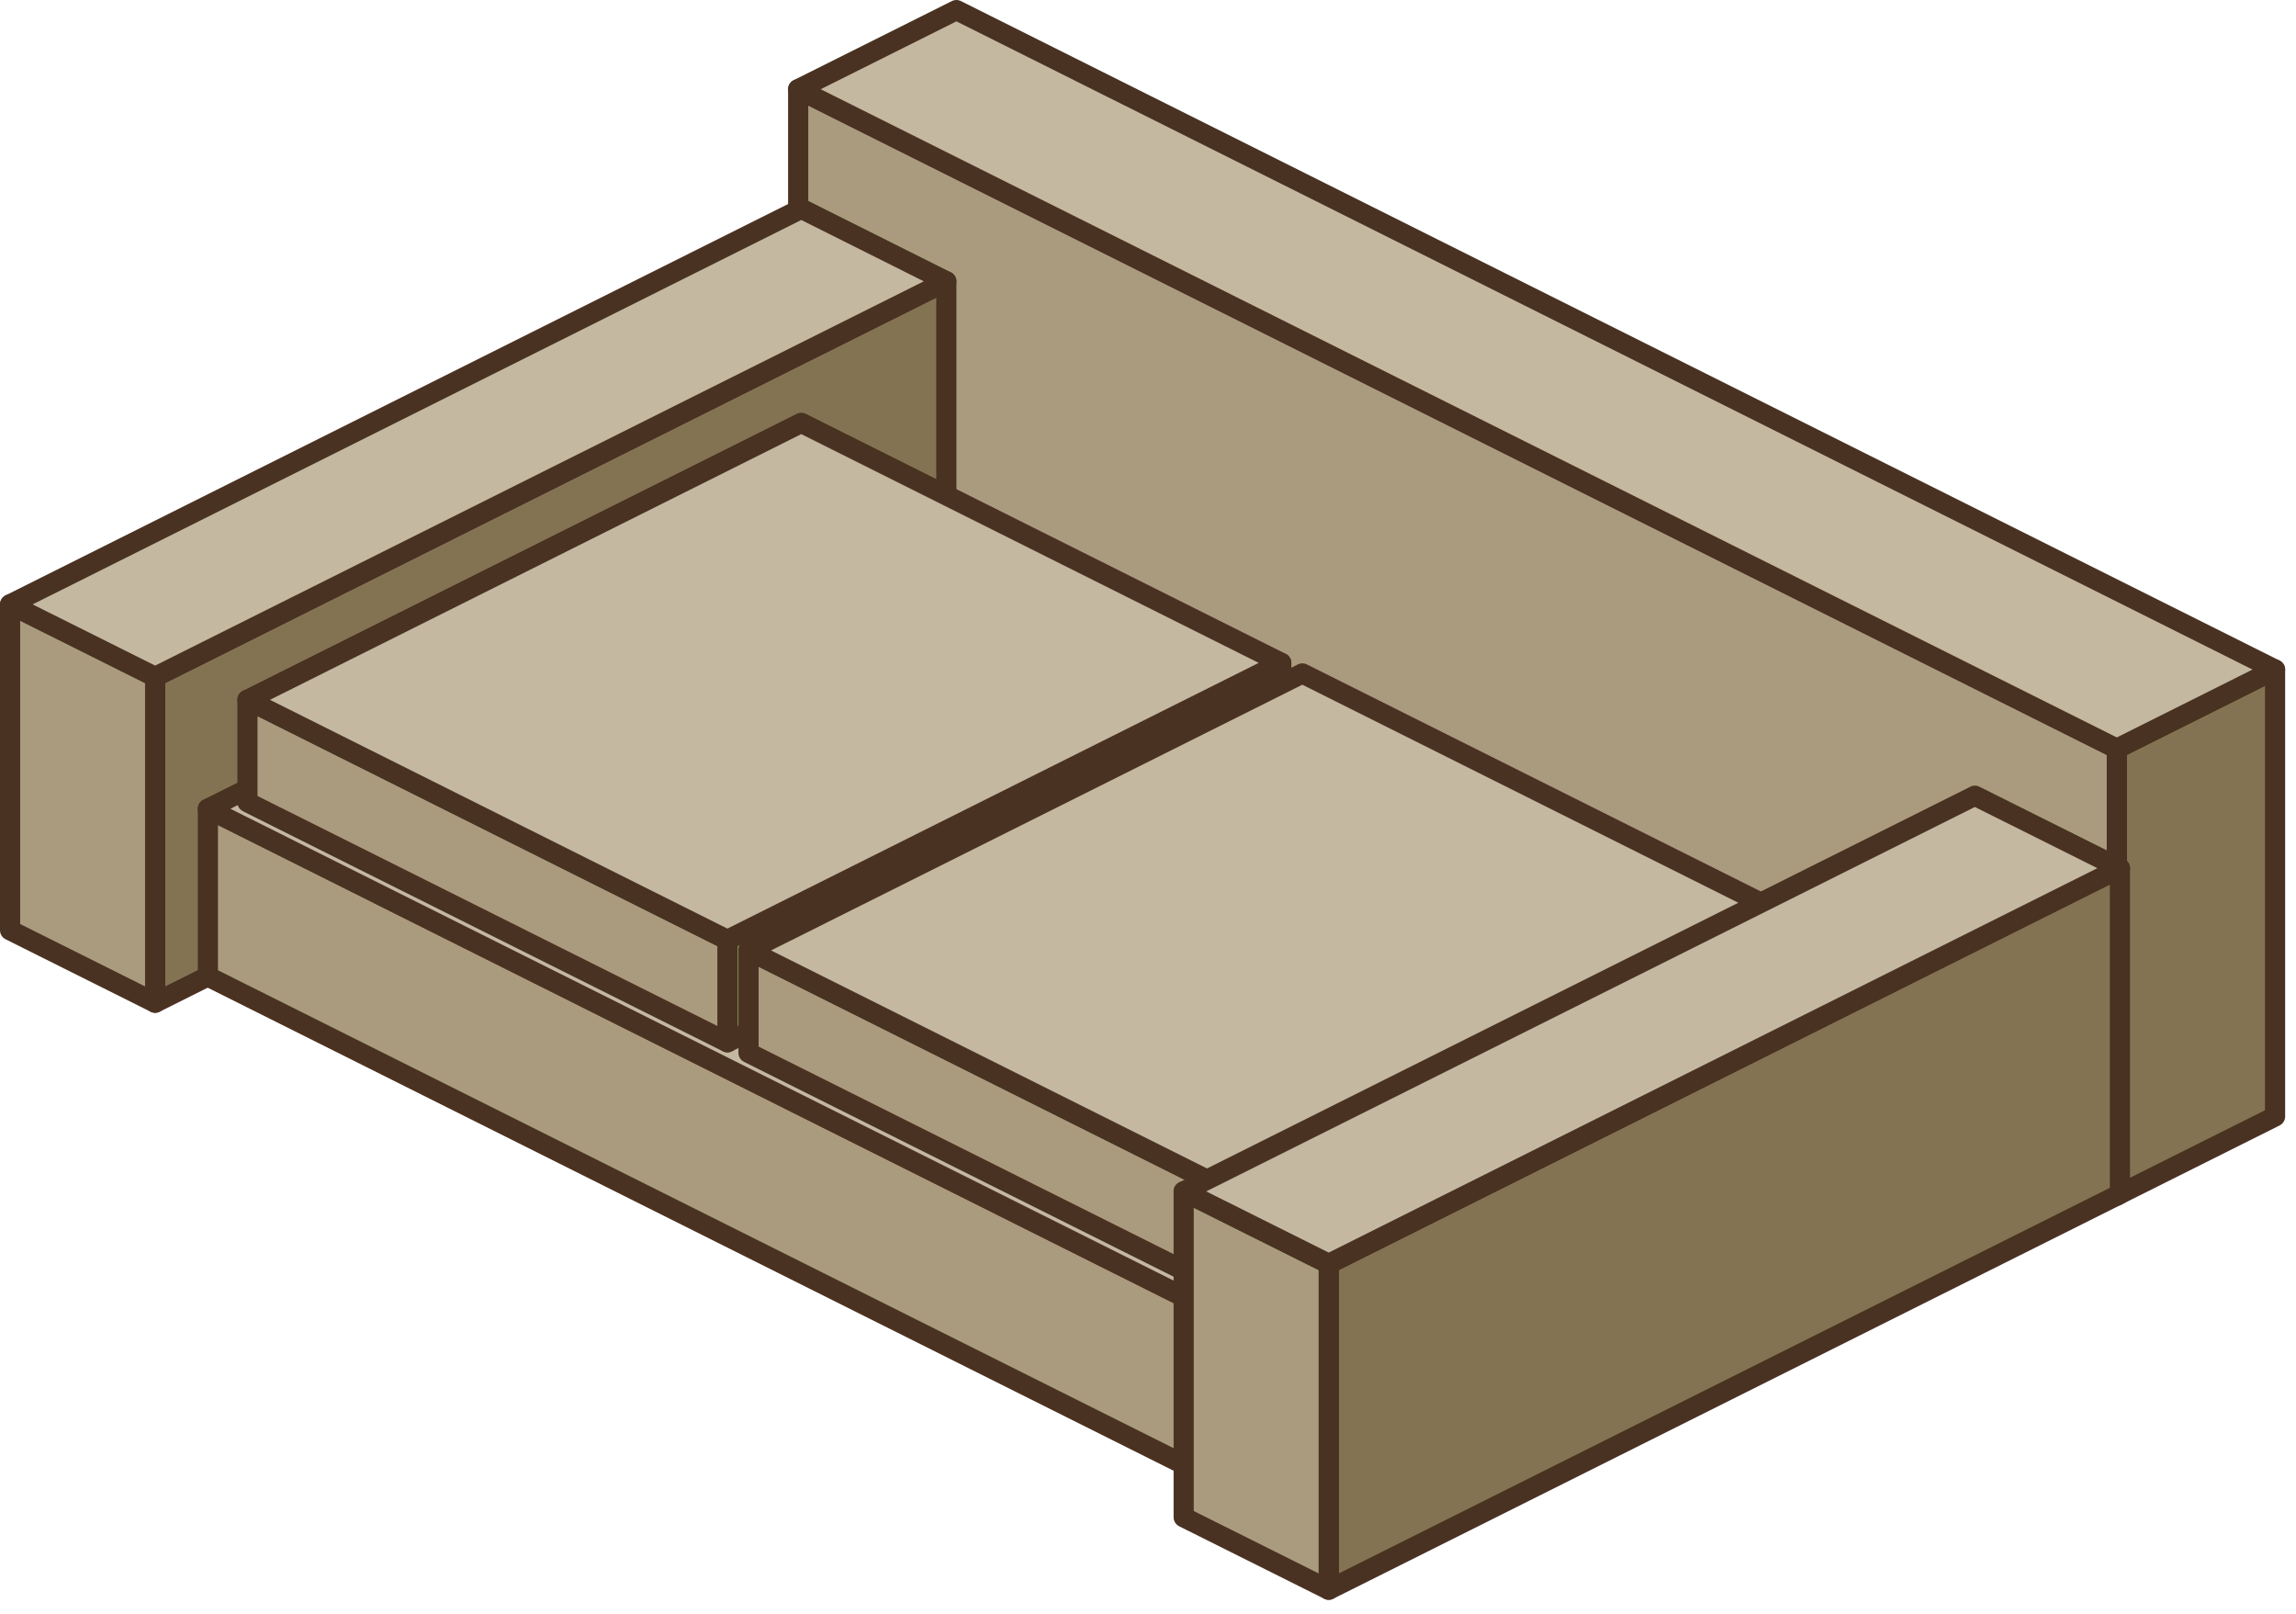
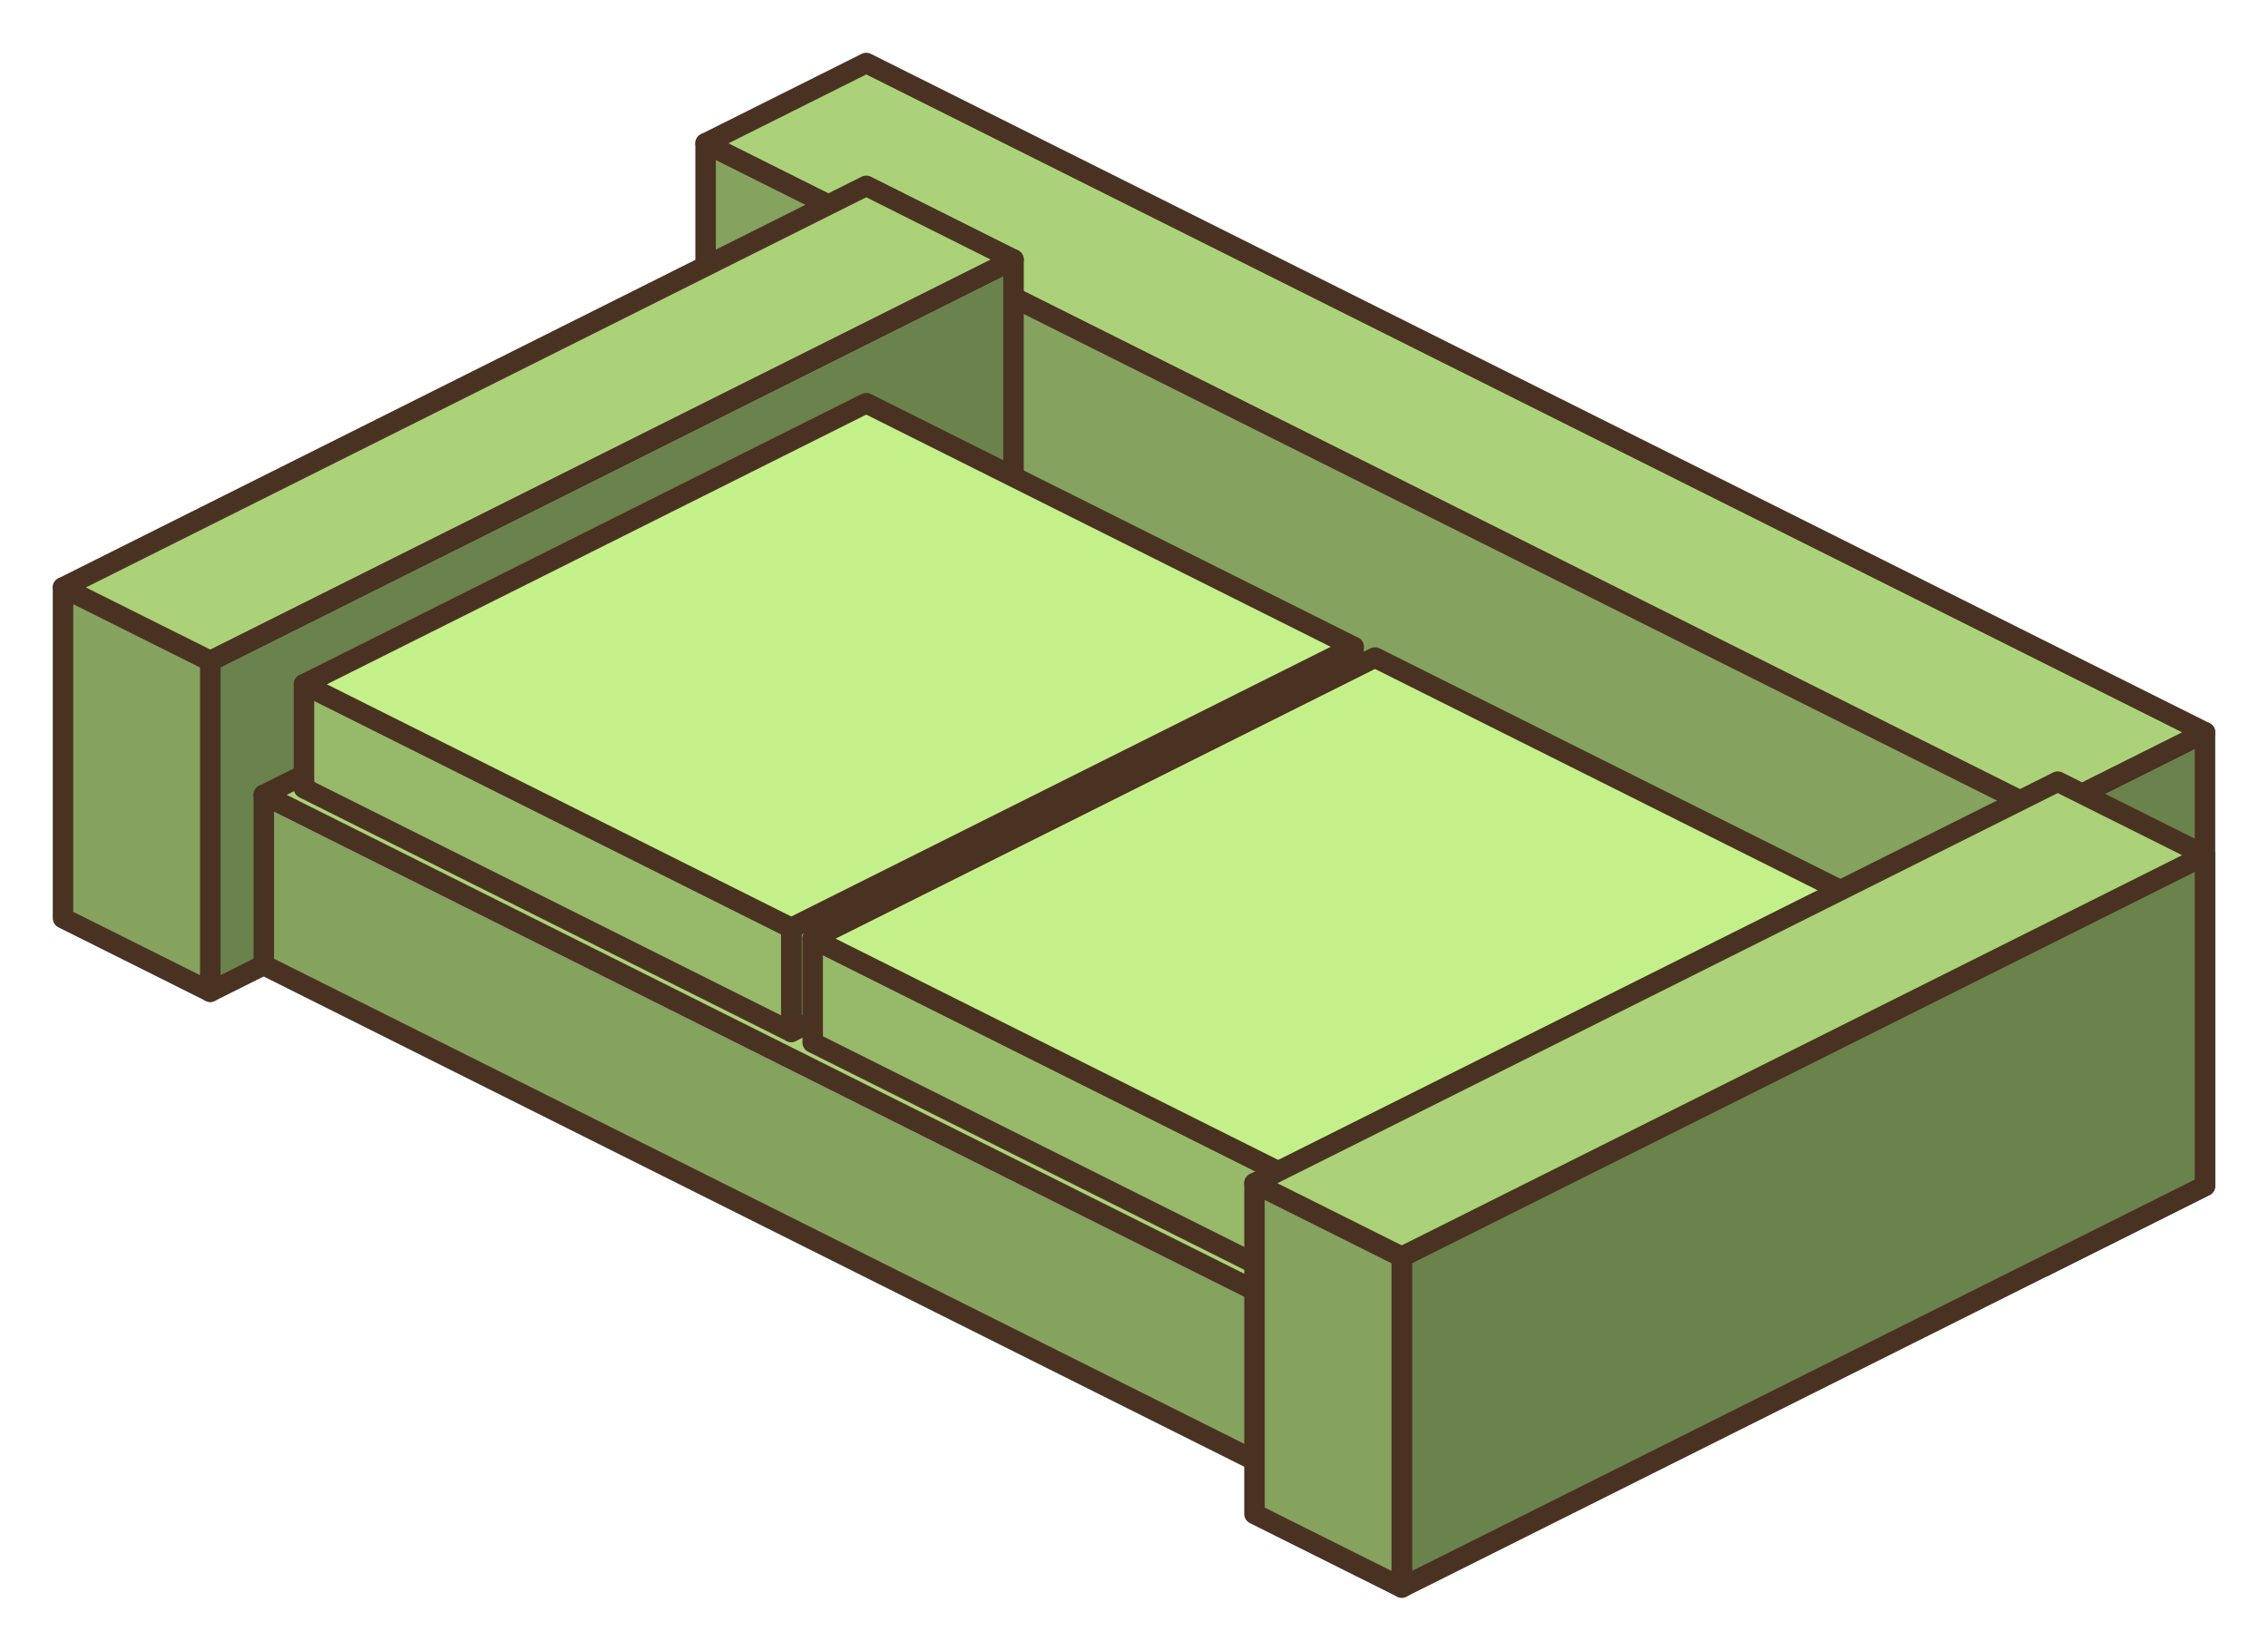
- <svg xmlns="http://www.w3.org/2000/svg" width="148" height="104" viewBox="0 0 148 104" fill="none">
-   <path d="M146.65 43.15L136.45 48.25V77.05L146.65 71.95V43.15Z" fill="#847353" stroke="#4A3222" stroke-width="1.3" stroke-linejoin="round" />
-   <path d="M51.45 5.75L136.45 48.25V77.05L51.45 34.55V5.75Z" fill="#AA9B7E" stroke="#4A3222" stroke-width="1.3" stroke-linejoin="round" />
-   <path d="M61.65 0.65L146.65 43.15L136.45 48.25L51.45 5.75L61.65 0.65Z" fill="#C4B8A1" stroke="#4A3222" stroke-width="1.3" stroke-linejoin="round" />
-   <path d="M61 18.13L10 43.62V64.62L61 39.13V18.13Z" fill="#847353" stroke="#4A3222" stroke-width="1.3" stroke-linejoin="round" />
-   <path d="M0.65 38.95L10 43.62V64.62L0.65 59.95V38.95Z" fill="#AA9B7E" stroke="#4A3222" stroke-width="1.3" stroke-linejoin="round" />
-   <path d="M51.65 13.45L61 18.13L10 43.62L0.65 38.95L51.65 13.45Z" fill="#C4B8A1" stroke="#4A3222" stroke-width="1.3" stroke-linejoin="round" />
-   <path d="M117.95 66.15L79.7 85.28V96.08L117.95 76.95V66.15Z" fill="#6A824B" stroke="#4A3222" stroke-width="1.3" stroke-linejoin="round" />
-   <path d="M13.4 52.12L79.7 85.28V96.08L13.4 62.93V52.12Z" fill="#AA9B7E" stroke="#4A3222" stroke-width="1.3" stroke-linejoin="round" />
-   <path d="M51.65 33L117.95 66.15L79.7 85.28L13.4 52.12L51.65 33Z" fill="#C4B8A1" stroke="#4A3222" stroke-width="1.3" stroke-linejoin="round" />
-   <path d="M82.59 42.72L46.89 60.57V67.17L82.59 49.32V42.72Z" fill="#799455" stroke="#4A3222" stroke-width="1.3" stroke-linejoin="round" />
-   <path d="M15.95 45.1L46.89 60.57V67.17L15.95 51.7V45.1Z" fill="#AA9B7E" stroke="#4A3222" stroke-width="1.3" stroke-linejoin="round" />
-   <path d="M51.65 27.25L82.59 42.72L46.89 60.57L15.95 45.1L51.65 27.25Z" fill="#C4B8A1" stroke="#4A3222" stroke-width="1.3" stroke-linejoin="round" />
-   <path d="M114.89 58.87L79.19 76.72V83.32L114.89 65.47V58.87Z" fill="#799455" stroke="#4A3222" stroke-width="1.3" stroke-linejoin="round" />
-   <path d="M48.25 61.25L79.19 76.72V83.32L48.25 67.85V61.25Z" fill="#AA9B7E" stroke="#4A3222" stroke-width="1.3" stroke-linejoin="round" />
-   <path d="M83.95 43.4L114.89 58.87L79.19 76.72L48.25 61.25L83.95 43.4Z" fill="#C4B8A1" stroke="#4A3222" stroke-width="1.3" stroke-linejoin="round" />
-   <path d="M136.65 55.95L85.65 81.45V102.45L136.65 76.95V55.95Z" fill="#847353" stroke="#4A3222" stroke-width="1.3" stroke-linejoin="round" />
-   <path d="M76.3 76.78L85.65 81.45V102.45L76.3 97.78V76.78Z" fill="#AA9B7E" stroke="#4A3222" stroke-width="1.3" stroke-linejoin="round" />
-   <path d="M127.3 51.28L136.65 55.95L85.65 81.45L76.3 76.78L127.3 51.28Z" fill="#C4B8A1" stroke="#4A3222" stroke-width="1.3" stroke-linejoin="round" />
+ <svg xmlns="http://www.w3.org/2000/svg" viewBox="-55 -32.8 144 104.8" width="144" height="104.8">
+   <rect id="bounds" x="-55" y="-32.8" width="144" height="104.8" fill="none" stroke="none" />
+   <polygon points="85,13.7 74.8,18.8 74.8,47.6 85,42.5" fill="#6a824b" stroke="#4a3222" stroke-width="1.3" stroke-linejoin="round" />
+   <polygon points="-10.2,-23.7 74.8,18.8 74.8,47.6 -10.2,5.1" fill="#85a25e" stroke="#4a3222" stroke-width="1.3" stroke-linejoin="round" />
+   <polygon points="0,-28.8 85,13.7 74.8,18.8 -10.2,-23.7" fill="#acd279" stroke="#4a3222" stroke-width="1.3" stroke-linejoin="round" />
+   <polygon points="9.35,-16.32 -41.65,9.17 -41.65,30.17 9.35,4.68" fill="#6a824b" stroke="#4a3222" stroke-width="1.3" stroke-linejoin="round" />
+   <polygon points="-51,4.5 -41.65,9.17 -41.65,30.17 -51,25.5" fill="#85a25e" stroke="#4a3222" stroke-width="1.3" stroke-linejoin="round" />
+   <polygon points="0,-21 9.35,-16.32 -41.65,9.17 -51,4.5" fill="#acd279" stroke="#4a3222" stroke-width="1.3" stroke-linejoin="round" />
+   <polygon points="66.3,31.7 28.05,50.83 28.05,61.63 66.3,42.5" fill="#6a824b" stroke="#4a3222" stroke-width="1.3" stroke-linejoin="round" />
+   <polygon points="-38.25,17.67 28.05,50.83 28.05,61.63 -38.25,28.48" fill="#85a25e" stroke="#4a3222" stroke-width="1.3" stroke-linejoin="round" />
+   <polygon points="0,-1.45 66.3,31.7 28.05,50.83 -38.25,17.67" fill="#acd279" stroke="#4a3222" stroke-width="1.3" stroke-linejoin="round" />
+   <polygon points="30.94,8.27 -4.76,26.12 -4.76,32.72 30.94,14.87" fill="#799455" stroke="#4a3222" stroke-width="1.3" stroke-linejoin="round" />
+   <polygon points="-35.7,10.65 -4.76,26.12 -4.76,32.72 -35.7,17.25" fill="#97b96a" stroke="#4a3222" stroke-width="1.3" stroke-linejoin="round" />
+   <polygon points="0,-7.2 30.94,8.27 -4.76,26.12 -35.7,10.65" fill="#c4f08a" stroke="#4a3222" stroke-width="1.3" stroke-linejoin="round" />
+   <polygon points="63.24,24.42 27.54,42.27 27.54,48.87 63.24,31.02" fill="#799455" stroke="#4a3222" stroke-width="1.3" stroke-linejoin="round" />
+   <polygon points="-3.4,26.8 27.54,42.27 27.54,48.87 -3.4,33.4" fill="#97b96a" stroke="#4a3222" stroke-width="1.3" stroke-linejoin="round" />
+   <polygon points="32.3,8.95 63.24,24.42 27.54,42.27 -3.4,26.8" fill="#c4f08a" stroke="#4a3222" stroke-width="1.3" stroke-linejoin="round" />
+   <polygon points="85,21.5 34,47 34,68 85,42.5" fill="#6a824b" stroke="#4a3222" stroke-width="1.3" stroke-linejoin="round" />
+   <polygon points="24.65,42.33 34,47 34,68 24.65,63.33" fill="#85a25e" stroke="#4a3222" stroke-width="1.3" stroke-linejoin="round" />
+   <polygon points="75.65,16.83 85,21.5 34,47 24.65,42.33" fill="#acd279" stroke="#4a3222" stroke-width="1.3" stroke-linejoin="round" />
</svg>
